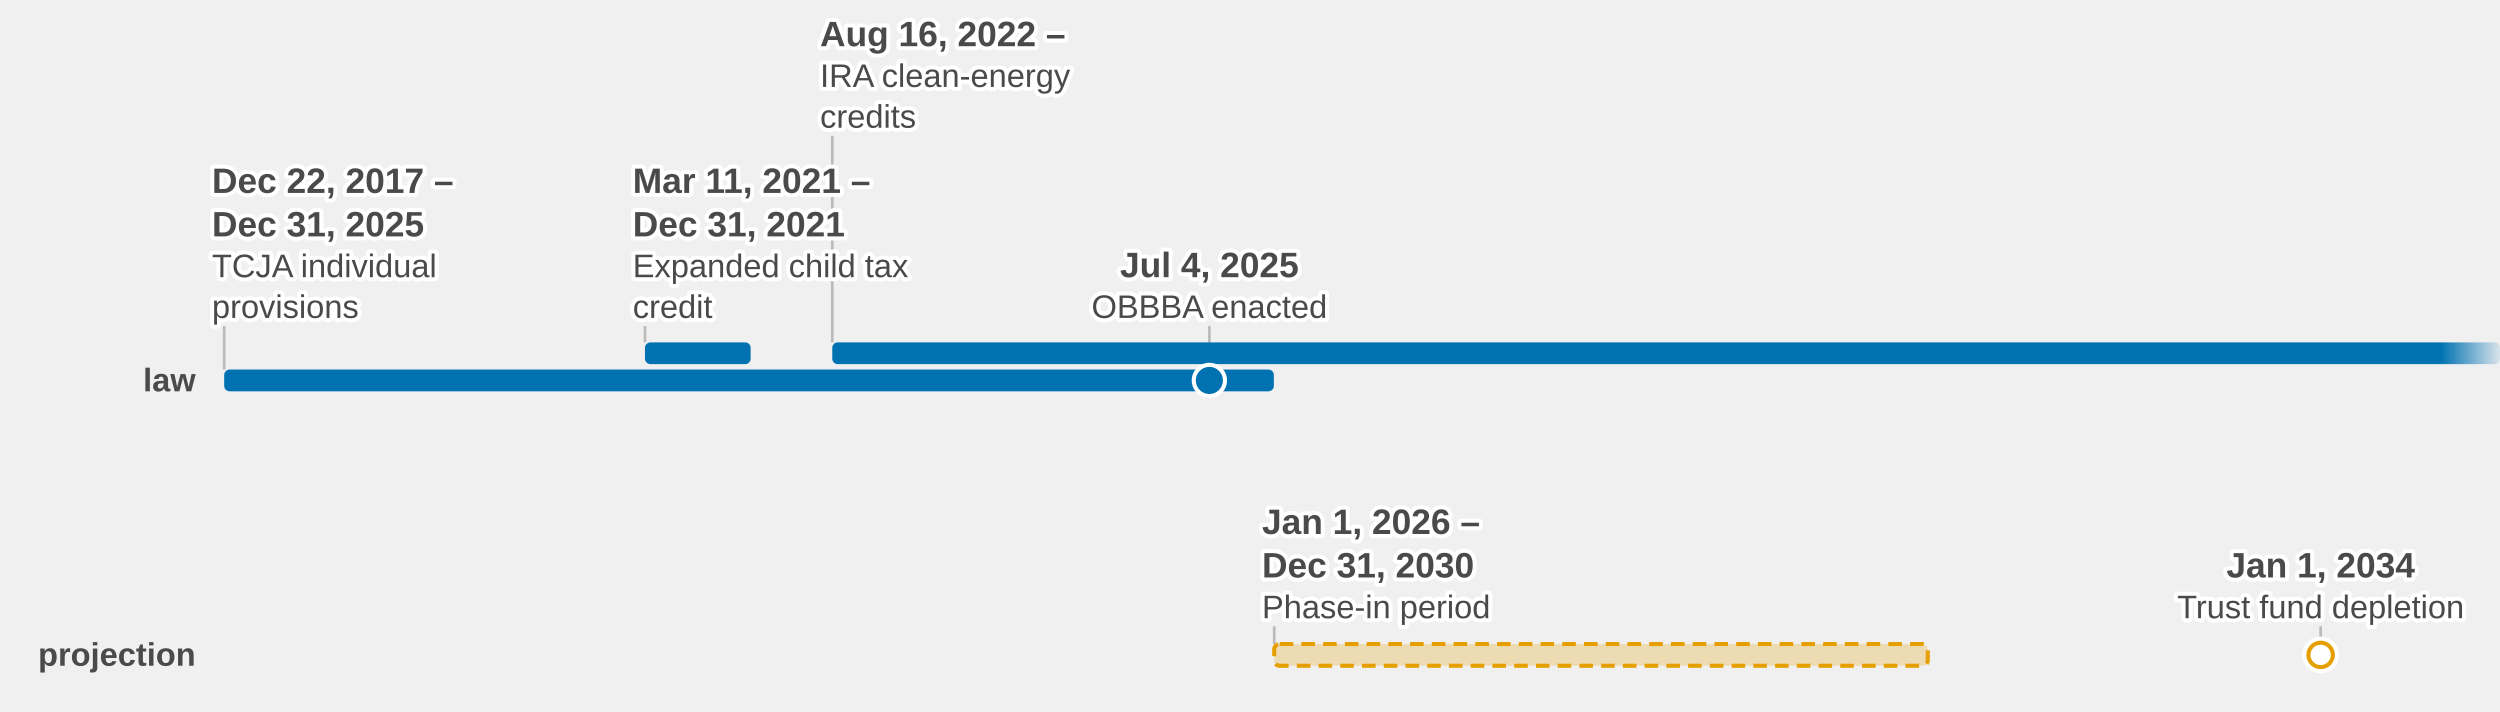
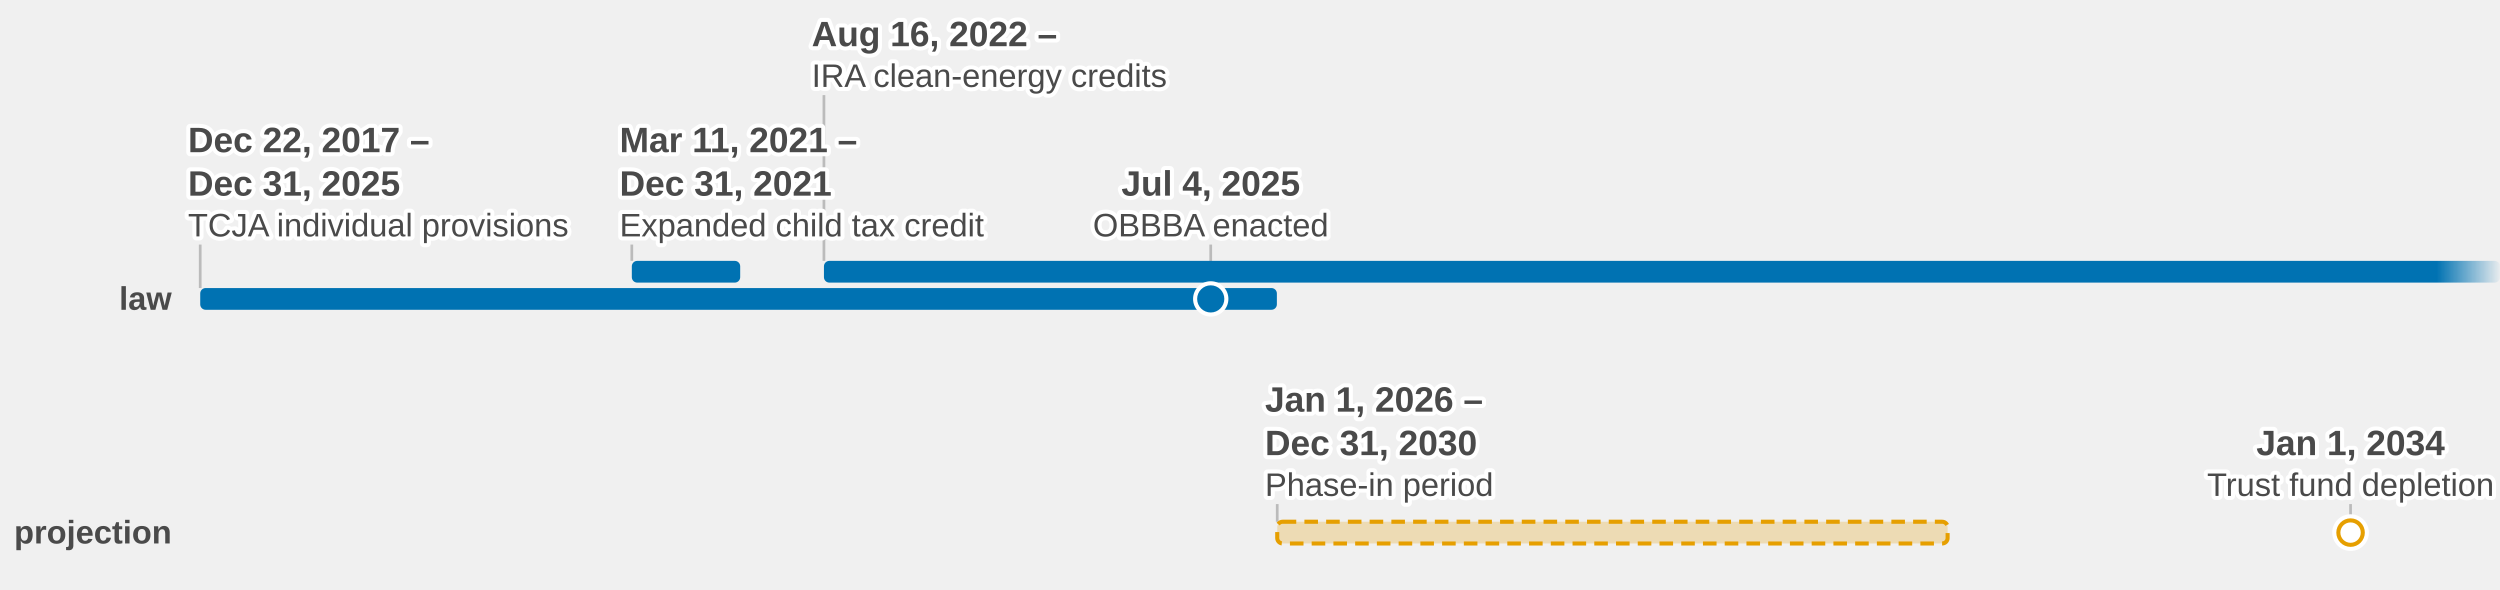
- <svg class="tbl-timeline" width="920" height="262" viewBox="0 0 920 262" font-family="Figtree, &quot;Source Sans 3&quot;, system-ui, -apple-system, &quot;Segoe UI&quot;, Arial, sans-serif">
+ <svg class="tbl-timeline" width="920" height="217" viewBox="0 0 920 217" font-family="Figtree, &quot;Source Sans 3&quot;, system-ui, -apple-system, &quot;Segoe UI&quot;, Arial, sans-serif">
  <defs>
    <linearGradient id="tblfade-0072B2-right-961" x1="0" y1="0" x2="1" y2="0">
      <stop offset="0.961" stop-color="#0072B2" stop-opacity="1" />
      <stop offset="1" stop-color="#0072B2" stop-opacity="0" />
    </linearGradient>
  </defs>
  <g class="tbl-timeline-chrome">
-     <line class="tbl-timeline-rule" x1="78" y1="140" x2="920" y2="140" stroke="#F0F0F0" stroke-width="2" />
-     <line class="tbl-timeline-rule" x1="78" y1="241" x2="920" y2="241" stroke="#F0F0F0" stroke-width="2" />
+     <line class="tbl-timeline-rule" x1="69.18" y1="110" x2="920" y2="110" stroke="#F0F0F0" stroke-width="2" />
+     <line class="tbl-timeline-rule" x1="69.18" y1="196" x2="920" y2="196" stroke="#F0F0F0" stroke-width="2" />
    <text class="tbl-timeline-lane-label" text-anchor="end" font-size="12" font-weight="700" fill="#4A4A4A">
-       <tspan x="72" y="144">law</tspan>
+       <tspan x="63.18" y="114">law</tspan>
    </text>
    <text class="tbl-timeline-lane-label" text-anchor="end" font-size="12" font-weight="700" fill="#4A4A4A">
-       <tspan x="72" y="245">projection</tspan>
+       <tspan x="63.18" y="200">projection</tspan>
    </text>
  </g>
  <g class="tbl-timeline-stems" aria-hidden="true">
-     <polyline class="tbl-timeline-stem" data-series="law" fill="none" stroke="#BBBBBB" stroke-width="1" points="82.5,136 82.5,120" />
-     <polyline class="tbl-timeline-stem" data-series="law" fill="none" stroke="#BBBBBB" stroke-width="1" points="237.35,126 237.35,120" />
-     <polyline class="tbl-timeline-stem" data-series="law" fill="none" stroke="#BBBBBB" stroke-width="1" points="306.28,126 306.28,50" />
-     <polyline class="tbl-timeline-stem" data-series="law" fill="none" stroke="#BBBBBB" stroke-width="1" points="445.05,135.5 445.05,120" />
-     <polyline class="tbl-timeline-stem" data-series="projection" fill="none" stroke="#BBBBBB" stroke-width="1" points="468.91,237 468.91,230.5" />
-     <polyline class="tbl-timeline-stem" data-series="projection" fill="none" stroke="#BBBBBB" stroke-width="1" points="854,236.5 854,230.5" />
+     <polyline class="tbl-timeline-stem" data-series="law" fill="none" stroke="#BBBBBB" stroke-width="1" points="73.68,106 73.68,90" />
+     <polyline class="tbl-timeline-stem" data-series="law" fill="none" stroke="#BBBBBB" stroke-width="1" points="232.51,96 232.51,90" />
+     <polyline class="tbl-timeline-stem" data-series="law" fill="none" stroke="#BBBBBB" stroke-width="1" points="303.21,96 303.21,35" />
+     <polyline class="tbl-timeline-stem" data-series="law" fill="none" stroke="#BBBBBB" stroke-width="1" points="445.55,105.5 445.55,90" />
+     <polyline class="tbl-timeline-stem" data-series="projection" fill="none" stroke="#BBBBBB" stroke-width="1" points="470.02,192 470.02,185.5" />
+     <polyline class="tbl-timeline-stem" data-series="projection" fill="none" stroke="#BBBBBB" stroke-width="1" points="865.01,191.5 865.01,185.5" />
  </g>
  <g class="tbl-timeline-spans" aria-hidden="true">
-     <rect class="tbl-timeline-span" data-series="law" x="82.5" y="136" width="386.28" height="8" rx="2" fill="#0072B2" />
-     <rect class="tbl-timeline-span" data-series="law" x="237.35" y="126" width="38.88" height="8" rx="2" fill="#0072B2" />
-     <rect class="tbl-timeline-span" data-series="law" x="306.28" y="126" width="613.72" height="8" rx="2" fill="url(#tblfade-0072B2-right-961)" />
-     <rect class="tbl-timeline-span" data-series="projection" x="468.91" y="237" width="240.52" height="8" rx="2" fill="#E69F00" fill-opacity="0.25" stroke="#E69F00" stroke-width="1.5" stroke-dasharray="5 3" />
+     <rect class="tbl-timeline-span" data-series="law" x="73.68" y="106" width="396.21" height="8" rx="2" fill="#0072B2" />
+     <rect class="tbl-timeline-span" data-series="law" x="232.51" y="96" width="39.88" height="8" rx="2" fill="#0072B2" />
+     <rect class="tbl-timeline-span" data-series="law" x="303.21" y="96" width="616.79" height="8" rx="2" fill="url(#tblfade-0072B2-right-961)" />
+     <rect class="tbl-timeline-span" data-series="projection" x="470.02" y="192" width="246.7" height="8" rx="2" fill="#E69F00" fill-opacity="0.25" stroke="#E69F00" stroke-width="1.5" stroke-dasharray="5 3" />
  </g>
  <g class="tbl-timeline-markers" aria-hidden="true">
-     <circle class="tbl-timeline-marker-halo" data-series="law" cx="445.05" cy="140" r="6.5" fill="#FFFFFF" />
-     <circle class="tbl-timeline-marker-halo" data-series="projection" cx="854" cy="241" r="6.75" fill="#FFFFFF" />
-     <circle class="tbl-timeline-marker" data-series="law" cx="445.05" cy="140" r="4.5" fill="#0072B2" stroke="#0072B2" stroke-width="1" />
-     <circle class="tbl-timeline-marker" data-series="projection" cx="854" cy="241" r="4.5" fill="#FFFFFF" stroke="#E69F00" stroke-width="1.5" />
+     <circle class="tbl-timeline-marker-halo" data-series="law" cx="445.55" cy="110" r="6.5" fill="#FFFFFF" />
+     <circle class="tbl-timeline-marker-halo" data-series="projection" cx="865.01" cy="196" r="6.75" fill="#FFFFFF" />
+     <circle class="tbl-timeline-marker" data-series="law" cx="445.55" cy="110" r="4.5" fill="#0072B2" stroke="#0072B2" stroke-width="1" />
+     <circle class="tbl-timeline-marker" data-series="projection" cx="865.01" cy="196" r="4.5" fill="#FFFFFF" stroke="#E69F00" stroke-width="1.5" />
  </g>
  <g role="list" aria-label="Timeline, 6 events">
    <g role="listitem" aria-label="Dec 22, 2017 – Dec 31, 2025: TCJA individual provisions.">
      <g class="tbl-timeline-label" data-series="law">
-         <text x="78" y="71" text-anchor="start" font-size="13" font-weight="700" fill="#4A4A4A" paint-order="stroke" stroke="#FFFFFF" stroke-width="3" stroke-linejoin="round">Dec 22, 2017 –</text>
-         <text x="78" y="87" text-anchor="start" font-size="13" font-weight="700" fill="#4A4A4A" paint-order="stroke" stroke="#FFFFFF" stroke-width="3" stroke-linejoin="round">Dec 31, 2025</text>
-         <text x="78" y="102" text-anchor="start" font-size="12" font-weight="500" fill="#4A4A4A" paint-order="stroke" stroke="#FFFFFF" stroke-width="3" stroke-linejoin="round">TCJA individual</text>
-         <text x="78" y="117" text-anchor="start" font-size="12" font-weight="500" fill="#4A4A4A" paint-order="stroke" stroke="#FFFFFF" stroke-width="3" stroke-linejoin="round">provisions</text>
+         <text x="69.18" y="56" text-anchor="start" font-size="13" font-weight="700" fill="#4A4A4A" paint-order="stroke" stroke="#FFFFFF" stroke-width="3" stroke-linejoin="round">Dec 22, 2017 –</text>
+         <text x="69.18" y="72" text-anchor="start" font-size="13" font-weight="700" fill="#4A4A4A" paint-order="stroke" stroke="#FFFFFF" stroke-width="3" stroke-linejoin="round">Dec 31, 2025</text>
+         <text x="69.18" y="87" text-anchor="start" font-size="12" font-weight="500" fill="#4A4A4A" paint-order="stroke" stroke="#FFFFFF" stroke-width="3" stroke-linejoin="round">TCJA individual provisions</text>
      </g>
    </g>
    <g role="listitem" aria-label="Mar 11, 2021 – Dec 31, 2021: Expanded child tax credit.">
      <g class="tbl-timeline-label" data-series="law">
-         <text x="232.85" y="71" text-anchor="start" font-size="13" font-weight="700" fill="#4A4A4A" paint-order="stroke" stroke="#FFFFFF" stroke-width="3" stroke-linejoin="round">Mar 11, 2021 –</text>
-         <text x="232.85" y="87" text-anchor="start" font-size="13" font-weight="700" fill="#4A4A4A" paint-order="stroke" stroke="#FFFFFF" stroke-width="3" stroke-linejoin="round">Dec 31, 2021</text>
-         <text x="232.85" y="102" text-anchor="start" font-size="12" font-weight="500" fill="#4A4A4A" paint-order="stroke" stroke="#FFFFFF" stroke-width="3" stroke-linejoin="round">Expanded child tax</text>
-         <text x="232.85" y="117" text-anchor="start" font-size="12" font-weight="500" fill="#4A4A4A" paint-order="stroke" stroke="#FFFFFF" stroke-width="3" stroke-linejoin="round">credit</text>
+         <text x="228.01" y="56" text-anchor="start" font-size="13" font-weight="700" fill="#4A4A4A" paint-order="stroke" stroke="#FFFFFF" stroke-width="3" stroke-linejoin="round">Mar 11, 2021 –</text>
+         <text x="228.01" y="72" text-anchor="start" font-size="13" font-weight="700" fill="#4A4A4A" paint-order="stroke" stroke="#FFFFFF" stroke-width="3" stroke-linejoin="round">Dec 31, 2021</text>
+         <text x="228.01" y="87" text-anchor="start" font-size="12" font-weight="500" fill="#4A4A4A" paint-order="stroke" stroke="#FFFFFF" stroke-width="3" stroke-linejoin="round">Expanded child tax credit</text>
      </g>
    </g>
    <g role="listitem" aria-label="Aug 16, 2022 onward: IRA clean-energy credits.">
      <g class="tbl-timeline-label" data-series="law">
-         <text x="301.78" y="17" text-anchor="start" font-size="13" font-weight="700" fill="#4A4A4A" paint-order="stroke" stroke="#FFFFFF" stroke-width="3" stroke-linejoin="round">Aug 16, 2022 –</text>
-         <text x="301.78" y="32" text-anchor="start" font-size="12" font-weight="500" fill="#4A4A4A" paint-order="stroke" stroke="#FFFFFF" stroke-width="3" stroke-linejoin="round">IRA clean-energy</text>
-         <text x="301.78" y="47" text-anchor="start" font-size="12" font-weight="500" fill="#4A4A4A" paint-order="stroke" stroke="#FFFFFF" stroke-width="3" stroke-linejoin="round">credits</text>
+         <text x="298.71" y="17" text-anchor="start" font-size="13" font-weight="700" fill="#4A4A4A" paint-order="stroke" stroke="#FFFFFF" stroke-width="3" stroke-linejoin="round">Aug 16, 2022 –</text>
+         <text x="298.71" y="32" text-anchor="start" font-size="12" font-weight="500" fill="#4A4A4A" paint-order="stroke" stroke="#FFFFFF" stroke-width="3" stroke-linejoin="round">IRA clean-energy credits</text>
      </g>
    </g>
    <g role="listitem" aria-label="Jul 4, 2025: OBBBA enacted.">
      <g class="tbl-timeline-label" data-series="law">
-         <text x="445.05" y="102" text-anchor="middle" font-size="13" font-weight="700" fill="#4A4A4A" paint-order="stroke" stroke="#FFFFFF" stroke-width="3" stroke-linejoin="round">Jul 4, 2025</text>
-         <text x="445.05" y="117" text-anchor="middle" font-size="12" font-weight="500" fill="#4A4A4A" paint-order="stroke" stroke="#FFFFFF" stroke-width="3" stroke-linejoin="round">OBBBA enacted</text>
+         <text x="445.55" y="72" text-anchor="middle" font-size="13" font-weight="700" fill="#4A4A4A" paint-order="stroke" stroke="#FFFFFF" stroke-width="3" stroke-linejoin="round">Jul 4, 2025</text>
+         <text x="445.55" y="87" text-anchor="middle" font-size="12" font-weight="500" fill="#4A4A4A" paint-order="stroke" stroke="#FFFFFF" stroke-width="3" stroke-linejoin="round">OBBBA enacted</text>
      </g>
    </g>
    <g role="listitem" aria-label="Jan 1, 2026 – Dec 31, 2030: Phase-in period.">
      <g class="tbl-timeline-label" data-series="projection">
-         <text x="464.41" y="196.5" text-anchor="start" font-size="13" font-weight="700" fill="#4A4A4A" paint-order="stroke" stroke="#FFFFFF" stroke-width="3" stroke-linejoin="round">Jan 1, 2026 –</text>
-         <text x="464.41" y="212.5" text-anchor="start" font-size="13" font-weight="700" fill="#4A4A4A" paint-order="stroke" stroke="#FFFFFF" stroke-width="3" stroke-linejoin="round">Dec 31, 2030</text>
-         <text x="464.41" y="227.5" text-anchor="start" font-size="12" font-weight="500" fill="#4A4A4A" paint-order="stroke" stroke="#FFFFFF" stroke-width="3" stroke-linejoin="round">Phase-in period</text>
+         <text x="465.52" y="151.5" text-anchor="start" font-size="13" font-weight="700" fill="#4A4A4A" paint-order="stroke" stroke="#FFFFFF" stroke-width="3" stroke-linejoin="round">Jan 1, 2026 –</text>
+         <text x="465.52" y="167.5" text-anchor="start" font-size="13" font-weight="700" fill="#4A4A4A" paint-order="stroke" stroke="#FFFFFF" stroke-width="3" stroke-linejoin="round">Dec 31, 2030</text>
+         <text x="465.52" y="182.5" text-anchor="start" font-size="12" font-weight="500" fill="#4A4A4A" paint-order="stroke" stroke="#FFFFFF" stroke-width="3" stroke-linejoin="round">Phase-in period</text>
      </g>
    </g>
    <g role="listitem" aria-label="Jan 1, 2034: Trust fund depletion.">
      <g class="tbl-timeline-label" data-series="projection">
-         <text x="854" y="212.5" text-anchor="middle" font-size="13" font-weight="700" fill="#4A4A4A" paint-order="stroke" stroke="#FFFFFF" stroke-width="3" stroke-linejoin="round">Jan 1, 2034</text>
-         <text x="854" y="227.5" text-anchor="middle" font-size="12" font-weight="500" fill="#4A4A4A" paint-order="stroke" stroke="#FFFFFF" stroke-width="3" stroke-linejoin="round">Trust fund depletion</text>
+         <text x="865.01" y="167.5" text-anchor="middle" font-size="13" font-weight="700" fill="#4A4A4A" paint-order="stroke" stroke="#FFFFFF" stroke-width="3" stroke-linejoin="round">Jan 1, 2034</text>
+         <text x="865.01" y="182.5" text-anchor="middle" font-size="12" font-weight="500" fill="#4A4A4A" paint-order="stroke" stroke="#FFFFFF" stroke-width="3" stroke-linejoin="round">Trust fund depletion</text>
      </g>
    </g>
  </g>
</svg>
